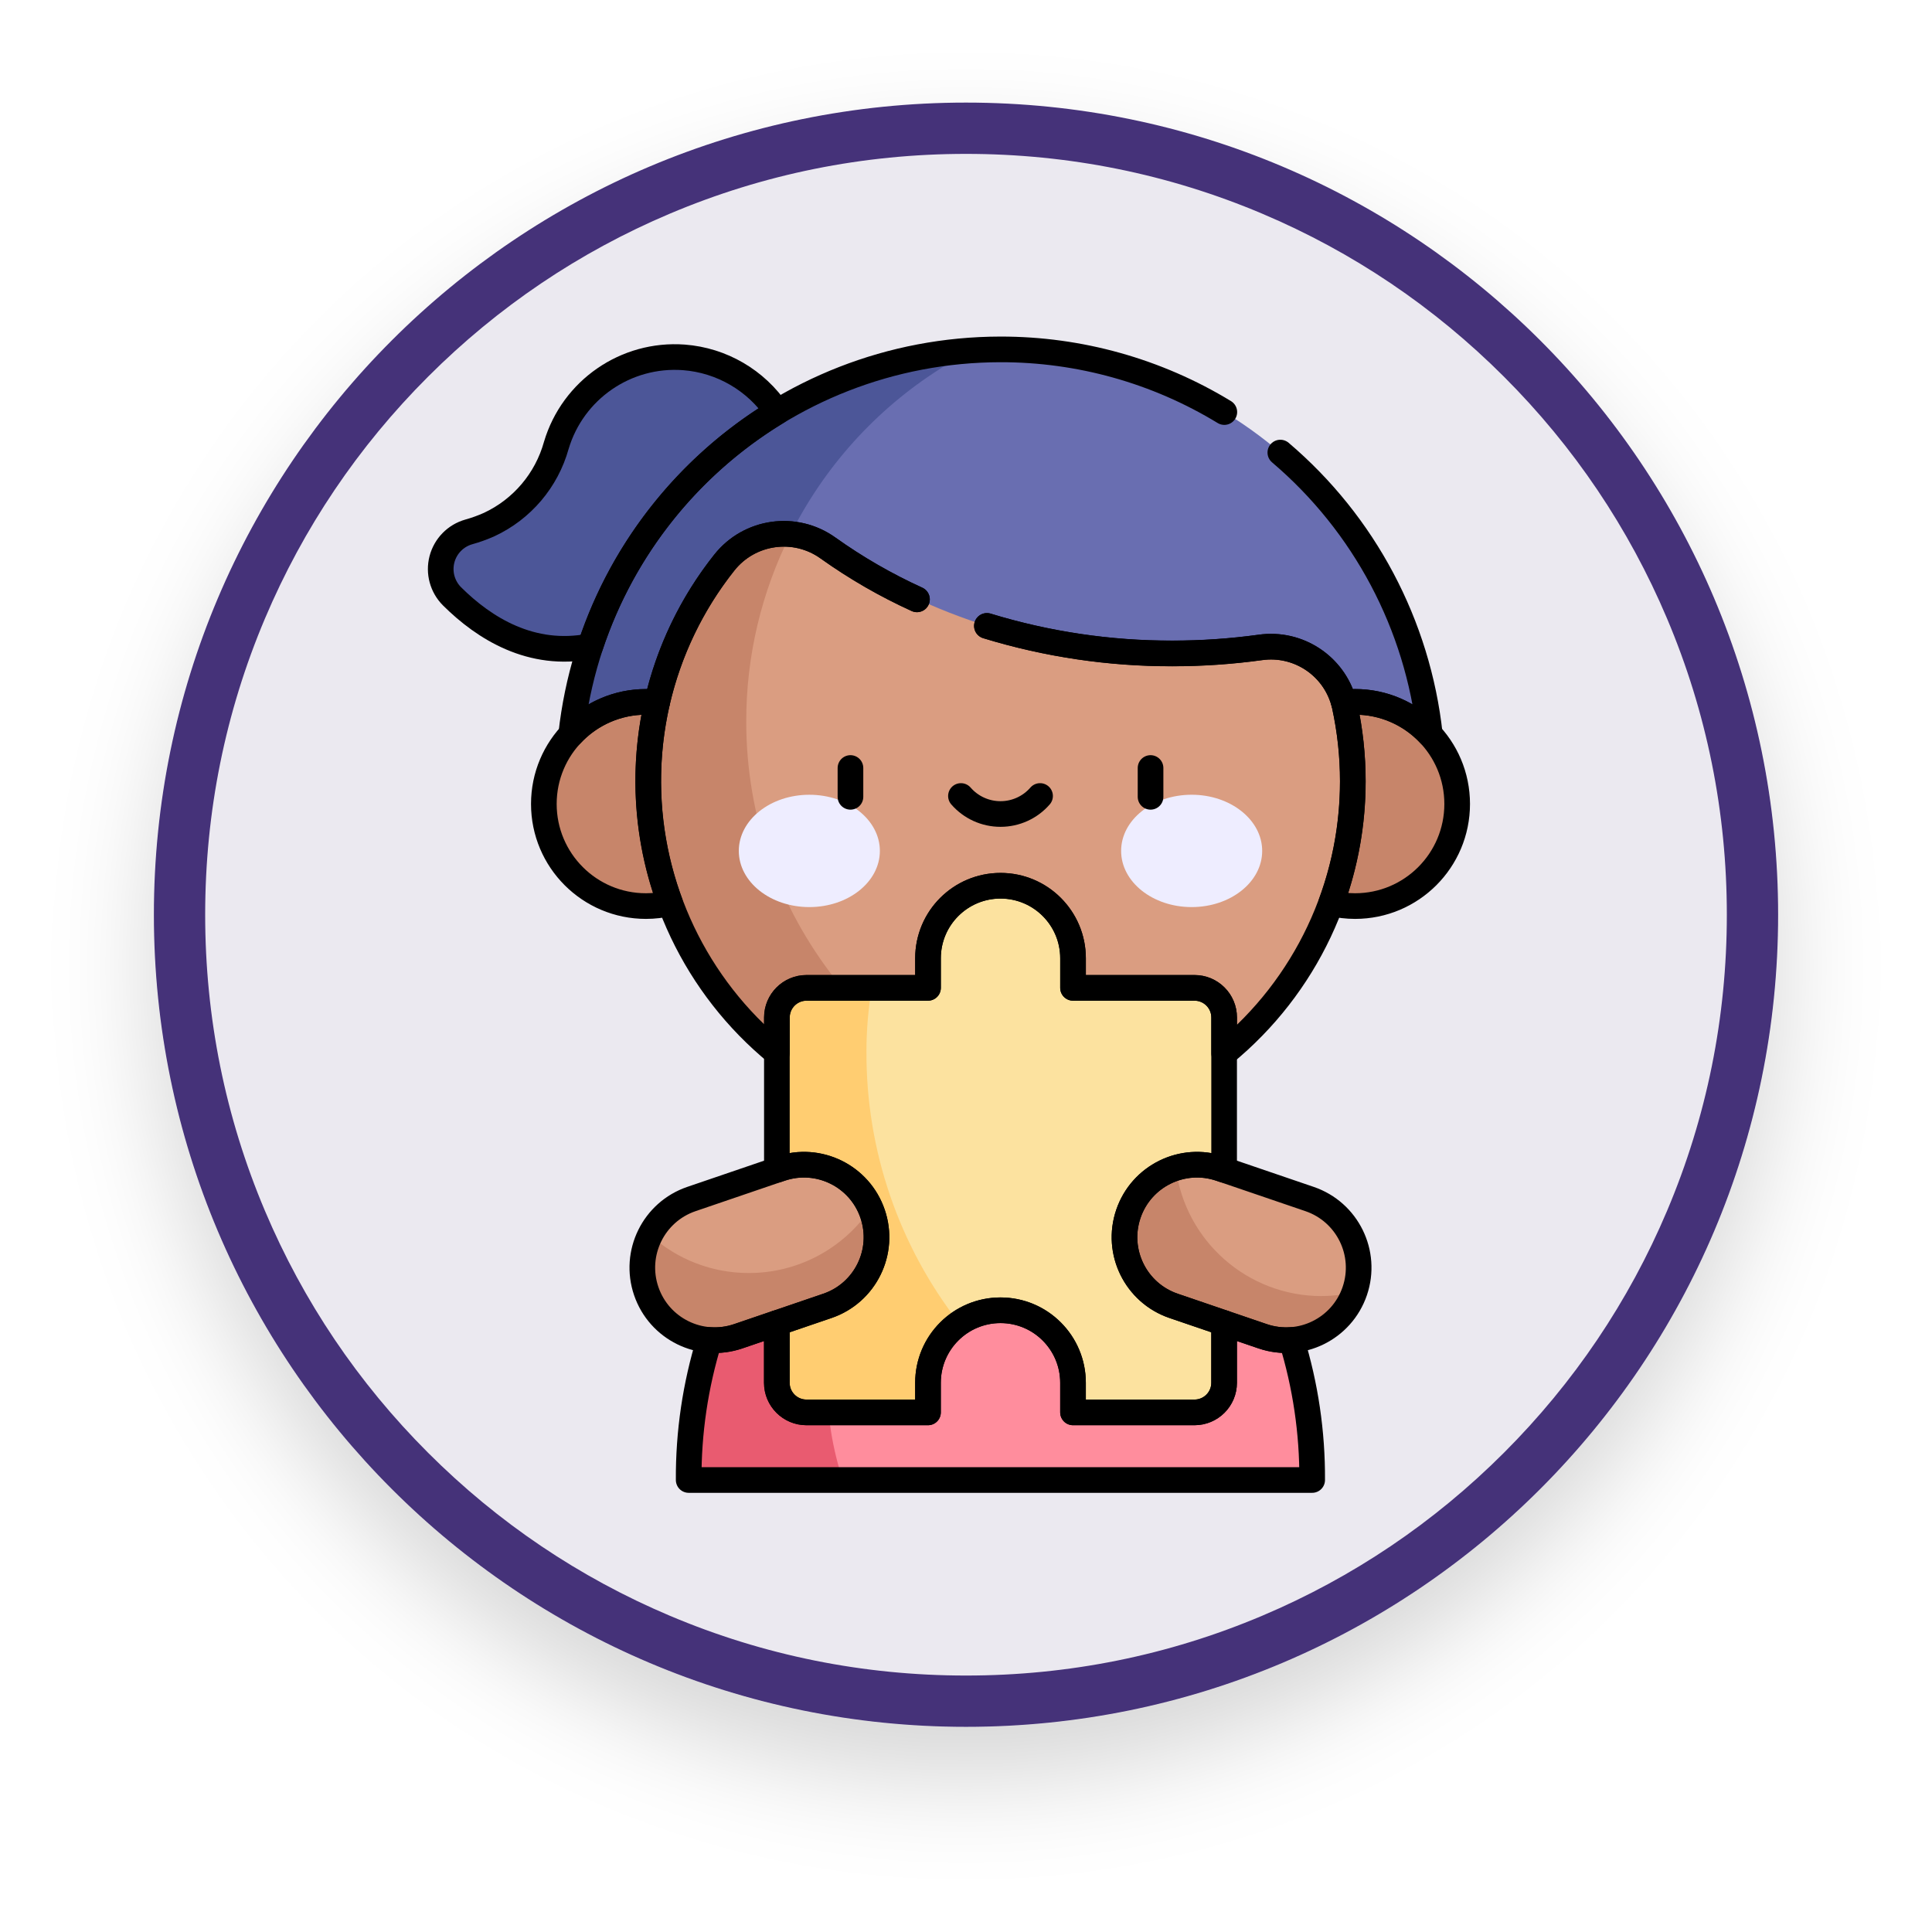
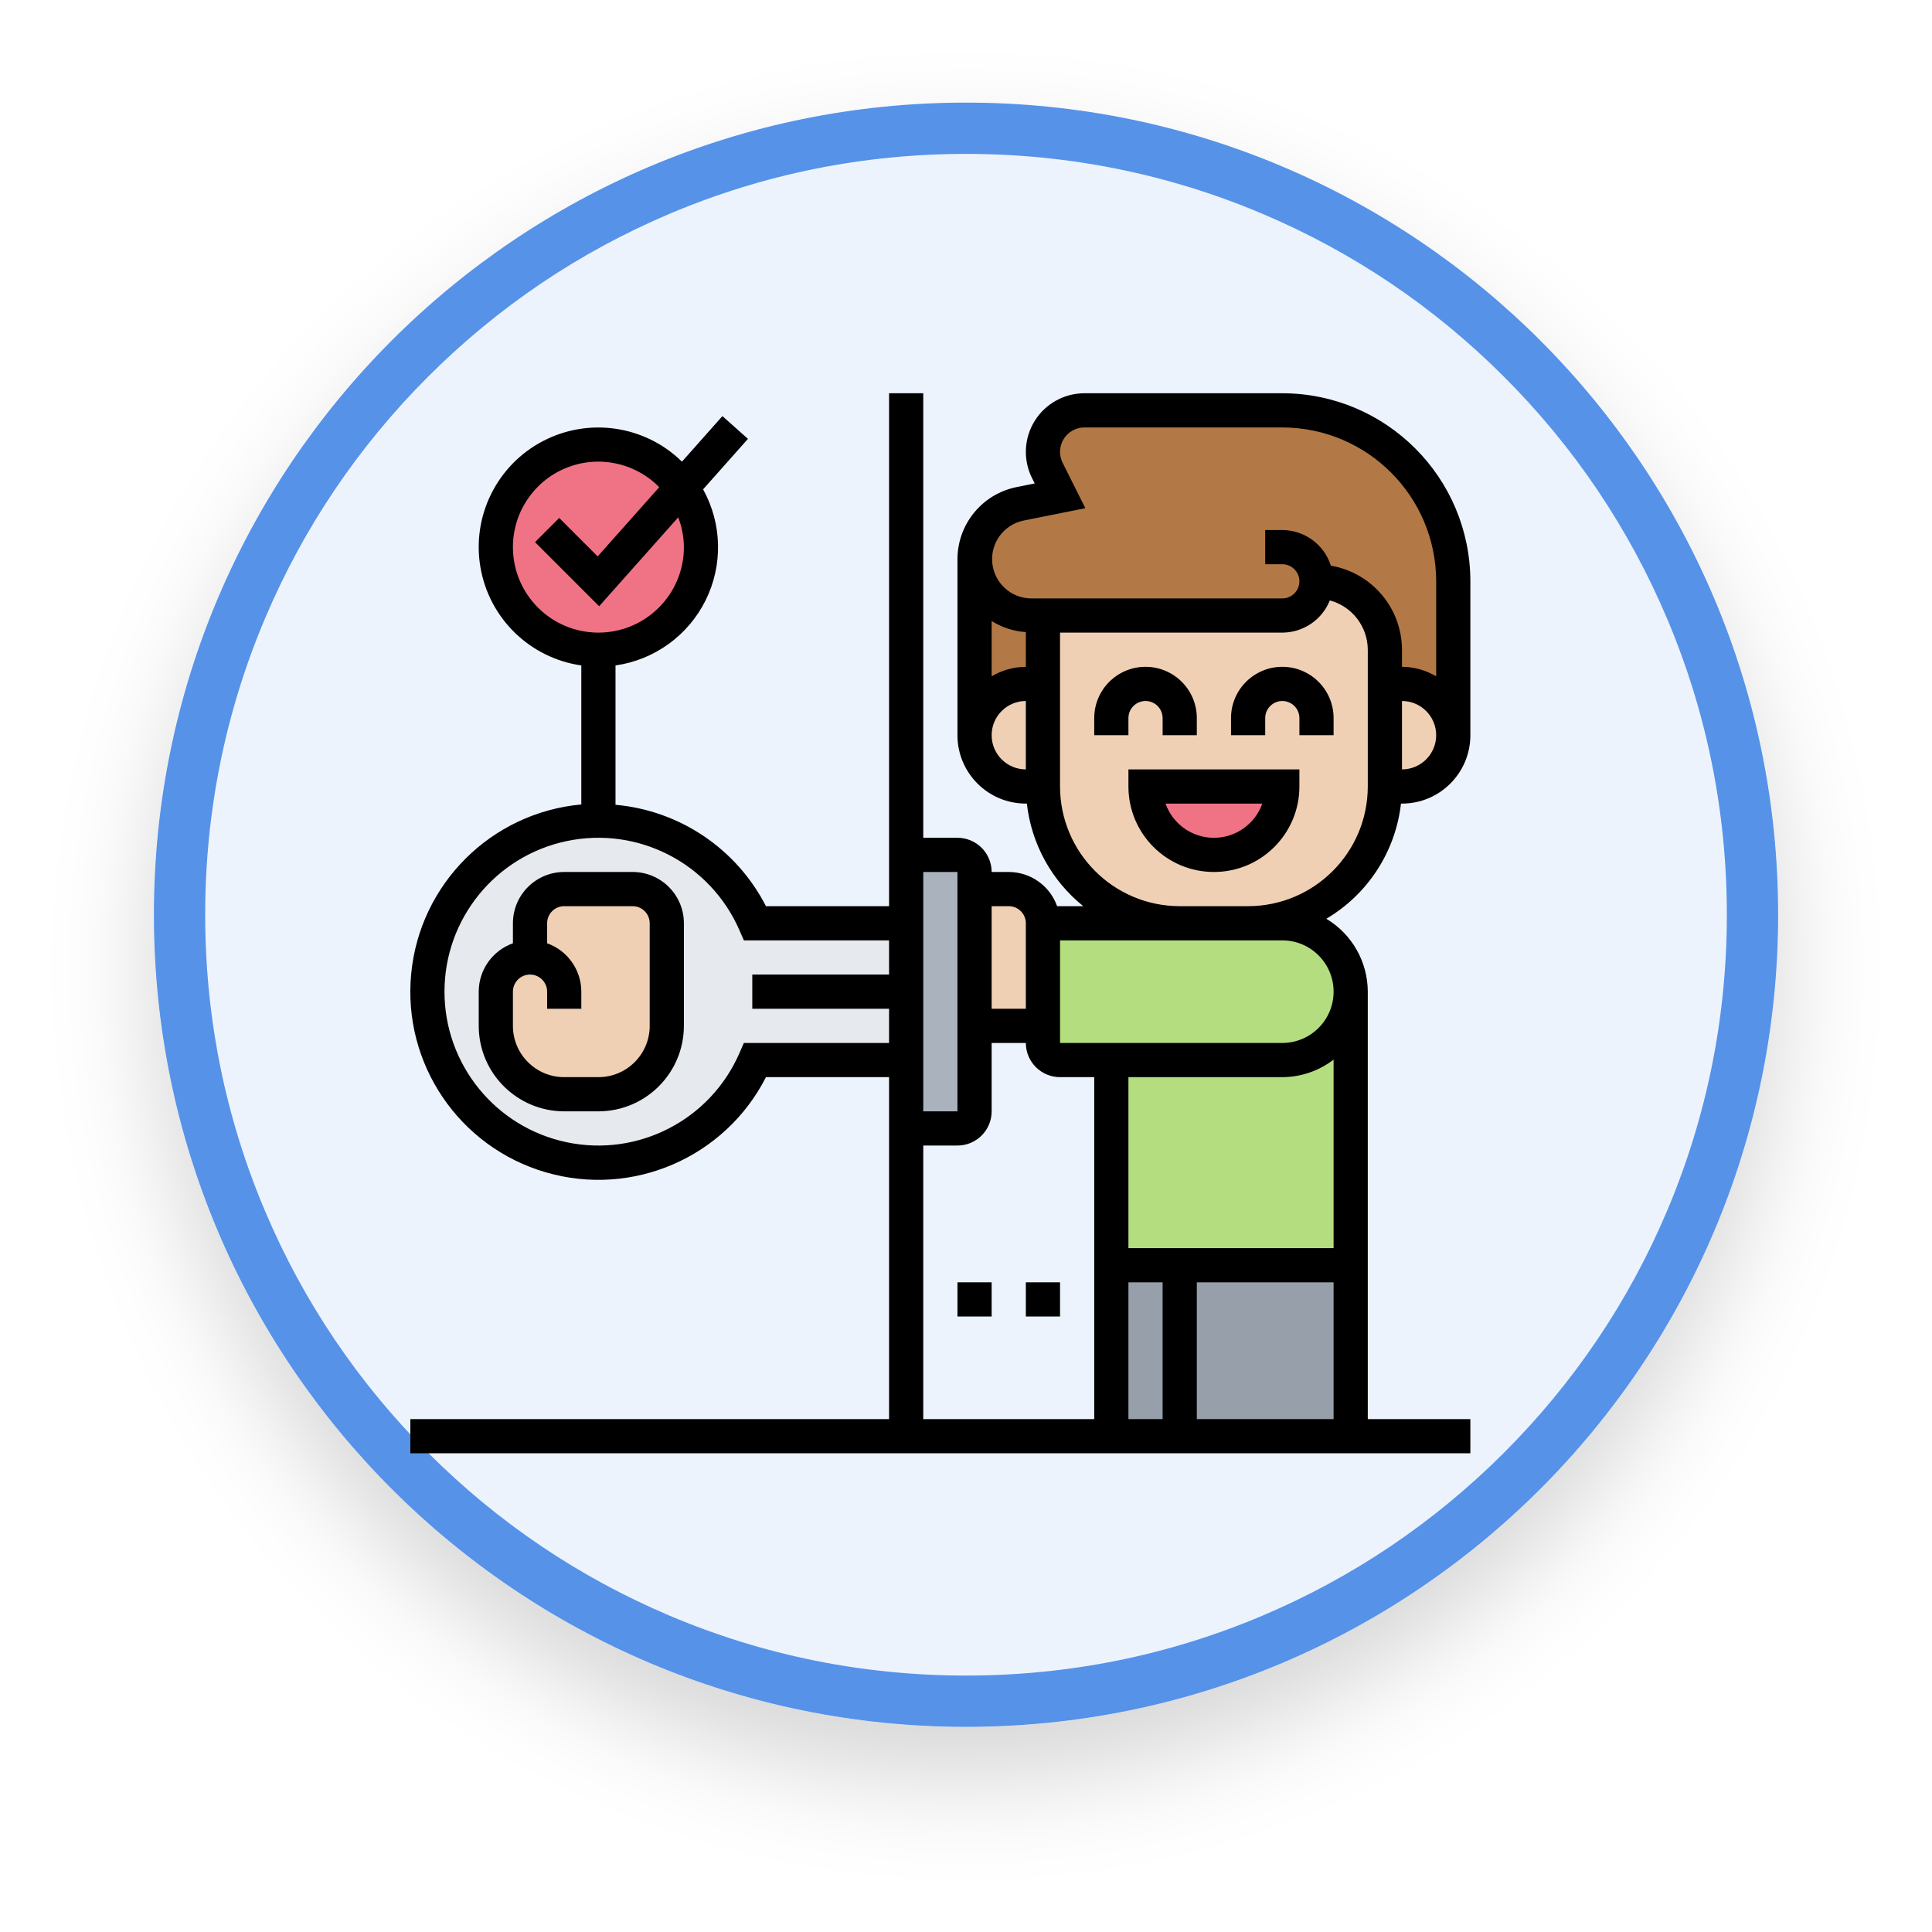
<svg xmlns="http://www.w3.org/2000/svg" width="113" height="113" viewBox="0 0 113 113">
  <defs>
-     <filter id="Path_982547" x="0" y="0" width="113" height="113" filterUnits="userSpaceOnUse">
+     <filter id="Path_982547" x="0" y="0.001" width="113" height="113" filterUnits="userSpaceOnUse">
      <feOffset dy="3" input="SourceAlpha" />
      <feGaussianBlur stdDeviation="3" result="blur" />
      <feFlood flood-opacity="0.161" />
      <feComposite operator="in" in2="blur" />
      <feComposite in="SourceGraphic" />
    </filter>
-     <clipPath id="clip-path">
-       <path id="path165" d="M0-682.665H68.128v68.128H0Z" transform="translate(0 682.665)" />
-     </clipPath>
  </defs>
-   <g id="Group_1208195" data-name="Group 1208195" transform="translate(-793.49 -5627.425)">
-     <g id="Group_1208028" data-name="Group 1208028">
-       <g id="Group_1177675" data-name="Group 1177675" transform="translate(-4493 3707.152)">
-         <g id="Group_1176928" data-name="Group 1176928" transform="translate(5295.49 1926.273)">
-           <g id="Group_1172322" data-name="Group 1172322" transform="translate(0 0)">
-             <g id="Group_1164700" data-name="Group 1164700">
-               <g id="Group_1160931" data-name="Group 1160931">
-                 <g id="Group_1160749" data-name="Group 1160749">
-                   <g id="Group_1158891" data-name="Group 1158891">
-                     <g id="Group_1157406" data-name="Group 1157406">
-                       <g id="Group_1155793" data-name="Group 1155793">
-                         <g id="Group_1154704" data-name="Group 1154704">
-                           <g id="Group_1150790" data-name="Group 1150790">
-                             <g id="Group_1154214" data-name="Group 1154214">
-                               <g id="Group_1152583" data-name="Group 1152583">
-                                 <g id="Group_1146973" data-name="Group 1146973">
-                                   <g id="Group_1146954" data-name="Group 1146954">
-                                     <g transform="matrix(1, 0, 0, 1, -9, -6)" filter="url(#Path_982547)">
-                                       <g id="Path_982547-2" data-name="Path 982547" transform="translate(9 6)" fill="#ebe9f0">
-                                         <path d="M 47.5 93.5 C 41.289 93.5 35.265 92.284 29.595 89.886 C 24.118 87.569 19.198 84.252 14.973 80.027 C 10.748 75.802 7.431 70.882 5.114 65.405 C 2.716 59.735 1.5 53.711 1.5 47.5 C 1.5 41.289 2.716 35.265 5.114 29.595 C 7.431 24.118 10.748 19.198 14.973 14.973 C 19.198 10.748 24.118 7.431 29.595 5.114 C 35.265 2.716 41.289 1.5 47.5 1.5 C 53.711 1.5 59.735 2.716 65.405 5.114 C 70.882 7.431 75.802 10.748 80.027 14.973 C 84.252 19.198 87.569 24.118 89.886 29.595 C 92.284 35.265 93.5 41.289 93.5 47.5 C 93.5 53.711 92.284 59.735 89.886 65.405 C 87.569 70.882 84.252 75.802 80.027 80.027 C 75.802 84.252 70.882 87.569 65.405 89.886 C 59.735 92.284 53.711 93.5 47.5 93.5 Z" stroke="none" />
-                                         <path d="M 47.5 3 C 41.491 3 35.664 4.176 30.18 6.496 C 24.881 8.737 20.122 11.946 16.034 16.034 C 11.946 20.121 8.737 24.881 6.496 30.179 C 4.176 35.664 3 41.491 3 47.5 C 3 53.509 4.176 59.336 6.496 64.82 C 8.737 70.119 11.946 74.878 16.034 78.966 C 20.122 83.054 24.881 86.263 30.18 88.504 C 35.664 90.824 41.491 92 47.5 92 C 53.509 92 59.336 90.824 64.821 88.504 C 70.119 86.263 74.878 83.054 78.966 78.966 C 83.054 74.878 86.263 70.119 88.504 64.82 C 90.824 59.336 92 53.509 92 47.5 C 92 41.491 90.824 35.664 88.504 30.179 C 86.263 24.881 83.054 20.121 78.966 16.034 C 74.878 11.946 70.119 8.737 64.821 6.496 C 59.336 4.176 53.509 3 47.5 3 M 47.5 0 C 73.734 0 95 21.266 95 47.5 C 95 73.733 73.734 95 47.5 95 C 21.266 95 7.62939453125e-06 73.733 7.62939453125e-06 47.5 C 7.62939453125e-06 21.266 21.266 0 47.5 0 Z" stroke="none" fill="#453179" />
-                                       </g>
-                                     </g>
-                                   </g>
-                                 </g>
-                               </g>
+   <g id="Group_1208534" data-name="Group 1208534" transform="translate(-901 -9100.999)">
+     <g id="Group_1208471" data-name="Group 1208471">
+       <g id="Group_1208178" data-name="Group 1208178" transform="translate(0 6271.193)">
+         <g id="Group_1207723" data-name="Group 1207723" transform="translate(-1 752.362)">
+           <g id="Group_1207256" data-name="Group 1207256" transform="translate(0 -8747.046)">
+             <g id="Group_1204127" data-name="Group 1204127" transform="translate(0 6984.49)">
+               <g id="Group_1203960" data-name="Group 1203960" transform="translate(0.44 1899.125)">
+                 <g id="Group_1203499" data-name="Group 1203499" transform="translate(0 -197.72)">
+                   <g id="Group_1202591" data-name="Group 1202591" transform="translate(910.561 2144.596)">
+                     <g id="Group_1172010" data-name="Group 1172010" transform="translate(0)">
+                       <g id="Group_1171046" data-name="Group 1171046">
+                         <g id="Group_1148525" data-name="Group 1148525">
+                           <g transform="matrix(1, 0, 0, 1, -9, -6)" filter="url(#Path_982547)">
+                             <g id="Path_982547-2" data-name="Path 982547" transform="translate(9 6)" fill="#edf3fc">
+                               <path d="M 47.5 93.5 C 41.289 93.5 35.265 92.284 29.595 89.886 C 24.118 87.569 19.198 84.252 14.973 80.027 C 10.748 75.802 7.431 70.882 5.114 65.405 C 2.716 59.735 1.5 53.711 1.5 47.5 C 1.5 41.289 2.716 35.265 5.114 29.595 C 7.431 24.118 10.748 19.198 14.973 14.973 C 19.198 10.748 24.118 7.431 29.595 5.114 C 35.265 2.716 41.289 1.5 47.5 1.5 C 53.711 1.5 59.735 2.716 65.405 5.114 C 70.882 7.431 75.802 10.748 80.027 14.973 C 84.252 19.198 87.569 24.118 89.886 29.595 C 92.284 35.265 93.5 41.289 93.5 47.5 C 93.5 53.711 92.284 59.735 89.886 65.405 C 87.569 70.882 84.252 75.802 80.027 80.027 C 75.802 84.252 70.882 87.569 65.405 89.886 C 59.735 92.284 53.711 93.5 47.5 93.5 Z" stroke="none" />
+                               <path d="M 47.5 3 C 41.491 3 35.664 4.176 30.18 6.496 C 24.881 8.737 20.122 11.946 16.034 16.034 C 11.946 20.122 8.737 24.881 6.496 30.18 C 4.176 35.664 3 41.491 3 47.5 C 3 53.509 4.176 59.336 6.496 64.82 C 8.737 70.119 11.946 74.878 16.034 78.966 C 20.122 83.054 24.881 86.263 30.18 88.504 C 35.664 90.824 41.491 92 47.5 92 C 53.509 92 59.336 90.824 64.82 88.504 C 70.119 86.263 74.878 83.054 78.966 78.966 C 83.054 74.878 86.263 70.119 88.504 64.82 C 90.824 59.336 92 53.509 92 47.5 C 92 41.491 90.824 35.664 88.504 30.18 C 86.263 24.881 83.054 20.122 78.966 16.034 C 74.878 11.946 70.119 8.737 64.82 6.496 C 59.336 4.176 53.509 3 47.5 3 M 47.5 0 C 73.734 0 95 21.266 95 47.5 C 95 73.734 73.734 95 47.5 95 C 21.266 95 0 73.734 0 47.5 C 0 21.266 21.266 0 47.5 0 Z" stroke="none" fill="#5692e8" />
                            </g>
                          </g>
                        </g>
                      </g>
                    </g>
                  </g>
                </g>
              </g>
            </g>
          </g>
        </g>
      </g>
-       <g id="g159" transform="translate(814.926 6329.526)">
-         <g id="g161" transform="translate(0 -682.665)">
-           <g id="g163" clip-path="url(#clip-path)">
-             <g id="g169" transform="translate(18.848 53.818)">
-               <path id="path171" d="M-328.946-120.081c0-8.586-3.621-13.312-3.621-13.312h-29.226s-3.621,4.726-3.621,13.312Z" transform="translate(365.414 133.393)" fill="#ff8d9d" />
-             </g>
-             <g id="g173" transform="translate(11.823 0.998)">
-               <path id="path175" d="M0-227.844A25.288,25.288,0,0,1,25.259-253.1a25.288,25.288,0,0,1,25.259,25.259Z" transform="translate(0 253.103)" fill="#696eb1" />
-             </g>
-             <g id="g177" transform="translate(51.846 21.615)">
-               <path id="path179" d="M-107.746-53.873a5.972,5.972,0,0,1-5.972,5.972,5.972,5.972,0,0,1-5.972-5.972,5.972,5.972,0,0,1,5.972-5.972,5.972,5.972,0,0,1,5.972,5.972" transform="translate(119.69 59.845)" fill="#c7856a" />
-             </g>
-             <g id="g181" transform="translate(4.337 1.053)">
-               <path id="path183" d="M-280.514,0A25.09,25.09,0,0,0-291.93,3.594,7.235,7.235,0,0,0-297.393.413a7.232,7.232,0,0,0-7.46,5.147,7.253,7.253,0,0,1-3.924,4.631,8.519,8.519,0,0,1-1.195.431,2.258,2.258,0,0,0-.978,3.769c1.885,1.875,4.64,3.593,8.086,2.919a25.16,25.16,0,0,0-1.264,7.893h10.638a24.617,24.617,0,0,1-.25-3.493A24.425,24.425,0,0,1-280.514,0" transform="translate(311.613)" fill="#4c5698" />
-             </g>
-             <g id="g185" transform="translate(16.478 11.786)">
-               <path id="path187" d="M-367.395-90.544a4.417,4.417,0,0,0-4.937-3.393,37.628,37.628,0,0,1-5.137.35,34.684,34.684,0,0,1-20.139-6.162,4.439,4.439,0,0,0-6.066.847,20.514,20.514,0,0,0-4.451,12.872,20.662,20.662,0,0,0,20.452,20.522,20.6,20.6,0,0,0,20.756-20.6,20.668,20.668,0,0,0-.478-4.433" transform="translate(408.125 100.582)" fill="#da9d81" />
-             </g>
-             <g id="g189" transform="translate(10.372 11.787)">
-               <path id="path191" d="M-106.791-99.023a24.323,24.323,0,0,1,2.592-10.96,4.431,4.431,0,0,0-3.875,1.662,20.522,20.522,0,0,0-3.933,8.184,6.047,6.047,0,0,0-.651-.036A5.973,5.973,0,0,0-118.63-94.2a5.972,5.972,0,0,0,5.972,5.972,5.981,5.981,0,0,0,1.413-.17A20.679,20.679,0,0,0-92.073-74.927a20.732,20.732,0,0,0,3.956-.352,24.436,24.436,0,0,1-18.675-23.745" transform="translate(118.63 110)" fill="#c7856a" />
-             </g>
-             <g id="g193" transform="translate(21.776 27.047)">
-               <path id="path195" d="M-74.424-29.633c0,1.814-1.847,3.285-4.125,3.285s-4.125-1.471-4.125-3.285,1.847-3.285,4.125-3.285,4.125,1.471,4.125,3.285" transform="translate(82.674 32.919)" fill="#eeedff" />
-             </g>
-             <g id="g197" transform="translate(44.137 27.047)">
-               <path id="path199" d="M0-29.633c0,1.814,1.847,3.285,4.125,3.285s4.125-1.471,4.125-3.285S6.4-32.919,4.125-32.919,0-31.448,0-29.633" transform="translate(0 32.919)" fill="#eeedff" />
-             </g>
-             <g id="g201" transform="translate(24.003 32.371)">
-               <path id="path203" d="M-220.333-53.884h-7.106v-1.732a4.241,4.241,0,0,0-4.241-4.241,4.241,4.241,0,0,0-4.241,4.241v1.732h-7.106a1.732,1.732,0,0,0-1.732,1.732v21.364a1.732,1.732,0,0,0,1.732,1.732h7.106v-1.732a4.241,4.241,0,0,1,4.241-4.241,4.241,4.241,0,0,1,4.241,4.241v1.732h7.106a1.732,1.732,0,0,0,1.732-1.732V-52.152a1.732,1.732,0,0,0-1.732-1.732" transform="translate(244.759 59.857)" fill="#fce29f" />
-             </g>
-             <g id="g205" transform="translate(18.848 53.818)">
-               <path id="path207" d="M-73.016-68.516a18.155,18.155,0,0,1,1.655-7.6H-77.49S-81.11-71.386-81.11-62.8h9.01a18.206,18.206,0,0,1-.916-5.716" transform="translate(81.11 76.112)" fill="#e95b70" />
-             </g>
-             <g id="g209" transform="translate(24.003 38.345)">
-               <path id="path211" d="M-47.245-33.643a22.4,22.4,0,0,1,.313-3.73H-50.75a1.732,1.732,0,0,0-1.732,1.732v21.364a1.732,1.732,0,0,0,1.732,1.732h7.106v-1.732a4.236,4.236,0,0,1,1.824-3.484,25.639,25.639,0,0,1-5.424-15.883" transform="translate(52.483 37.373)" fill="#ffcd71" />
-             </g>
-             <g id="g213" transform="translate(16.133 48.686)">
-               <path id="path215" d="M-121.488-25.91h0a4.241,4.241,0,0,0-5.384-2.644l-5.212,1.779a4.242,4.242,0,0,0-2.644,5.384,4.241,4.241,0,0,0,5.384,2.644l5.212-1.779a4.241,4.241,0,0,0,2.644-5.384" transform="translate(134.956 28.782)" fill="#da9d81" />
-             </g>
-             <g id="g217" transform="translate(44.334 48.686)">
-               <path id="path219" d="M-2.062-25.91h0a4.241,4.241,0,0,1,5.384-2.644l5.212,1.779a4.241,4.241,0,0,1,2.644,5.384,4.241,4.241,0,0,1-5.384,2.644L.582-20.526A4.241,4.241,0,0,1-2.062-25.91" transform="translate(2.29 28.782)" fill="#da9d81" />
-             </g>
-             <g id="g221" transform="translate(16.133 51.248)">
-               <path id="path223" d="M-121.485-2.8c-.036-.106-.078-.209-.121-.311A8.589,8.589,0,0,1-128.723.66,8.566,8.566,0,0,1-134.5-1.566a4.228,4.228,0,0,0-.23,3.283,4.241,4.241,0,0,0,5.384,2.644l5.212-1.779A4.241,4.241,0,0,0-121.485-2.8Z" transform="translate(134.953 3.113)" fill="#c7856a" />
-             </g>
-             <g id="g225" transform="translate(44.334 48.874)">
-               <path id="path227" d="M-103.954-67.616a8.6,8.6,0,0,1-8.525-7.5,4.235,4.235,0,0,0-2.771,2.684h0a4.241,4.241,0,0,0,2.644,5.384l5.212,1.779a4.24,4.24,0,0,0,5.356-2.568,8.622,8.622,0,0,1-1.916.217" transform="translate(115.478 75.112)" fill="#c7856a" />
-             </g>
-             <g id="g229" transform="translate(28.306 25.483)">
-               <path id="path231" d="M0,0V1.686" fill="none" stroke="#000" stroke-linecap="round" stroke-linejoin="round" stroke-miterlimit="10" stroke-width="1.5" />
-             </g>
-             <g id="g233" transform="translate(45.858 25.483)">
-               <path id="path235" d="M0,0V1.686" fill="none" stroke="#000" stroke-linecap="round" stroke-linejoin="round" stroke-miterlimit="10" stroke-width="1.5" />
-             </g>
-             <g id="g237" transform="translate(34.768 27.12)">
-               <path id="path239" d="M0,0A3.061,3.061,0,0,0,2.314,1.054,3.061,3.061,0,0,0,4.628,0" fill="none" stroke="#000" stroke-linecap="round" stroke-linejoin="round" stroke-miterlimit="10" stroke-width="1.5" />
-             </g>
-             <g id="g241" transform="translate(4.337 1.447)">
-               <path id="path243" d="M-177.542-28.861A7.236,7.236,0,0,0-183-32.041a7.232,7.232,0,0,0-7.46,5.147,7.253,7.253,0,0,1-3.924,4.631,8.519,8.519,0,0,1-1.195.431,2.257,2.257,0,0,0-.978,3.769c1.885,1.875,4.64,3.594,8.087,2.919A25.385,25.385,0,0,1-177.542-28.861Z" transform="translate(197.224 32.06)" fill="none" stroke="#000" stroke-linecap="round" stroke-linejoin="round" stroke-miterlimit="10" stroke-width="1.5" />
-             </g>
-             <g id="g245" transform="translate(11.971 0.998)">
-               <path id="path247" d="M-344.592-33.072a25.1,25.1,0,0,0-13.091-3.666,25.294,25.294,0,0,0-25.11,22.524,5.955,5.955,0,0,1,4.373-1.907,6.015,6.015,0,0,1,.651.036,20.523,20.523,0,0,1,3.933-8.184,4.439,4.439,0,0,1,6.066-.847,31.265,31.265,0,0,0,5.2,3" transform="translate(382.794 36.739)" fill="none" stroke="#000" stroke-linecap="round" stroke-linejoin="round" stroke-miterlimit="10" stroke-width="1.5" />
-             </g>
-             <g id="g249" transform="translate(36.287 7.034)">
-               <path id="path251" d="M0-91.438a36.8,36.8,0,0,0,10.847,1.61,37.632,37.632,0,0,0,5.137-.35,4.42,4.42,0,0,1,4.894,3.22,6.029,6.029,0,0,1,.654-.036,5.955,5.955,0,0,1,4.374,1.907,25.239,25.239,0,0,0-8.744-16.487" transform="translate(0 101.574)" fill="none" stroke="#000" stroke-linecap="round" stroke-linejoin="round" stroke-miterlimit="10" stroke-width="1.5" />
-             </g>
-             <g id="g253" transform="translate(10.372 21.615)">
-               <path id="path255" d="M-55.074-42.613a20.664,20.664,0,0,1,.518-4.688,6.015,6.015,0,0,0-.651-.036,5.972,5.972,0,0,0-5.972,5.972,5.972,5.972,0,0,0,5.972,5.972,5.981,5.981,0,0,0,1.413-.17A20.419,20.419,0,0,1-55.074-42.613Z" transform="translate(61.18 47.337)" fill="none" stroke="#000" stroke-linecap="round" stroke-linejoin="round" stroke-miterlimit="10" stroke-width="1.5" />
-             </g>
-             <g id="g257" transform="translate(56.417 21.615)">
-               <path id="path259" d="M-12.65,0A6.062,6.062,0,0,0-13.3.036c.015.057.03.115.043.173a20.676,20.676,0,0,1,.478,4.433,20.559,20.559,0,0,1-1.269,7.135,5.984,5.984,0,0,0,1.4.167A5.972,5.972,0,0,0-6.677,5.972,5.972,5.972,0,0,0-12.65,0Z" transform="translate(14.052)" fill="none" stroke="#000" stroke-linecap="round" stroke-linejoin="round" stroke-miterlimit="10" stroke-width="1.5" />
-             </g>
-             <g id="g261" transform="translate(16.478 11.786)">
-               <path id="path263" d="M-141.794-34.544a31.27,31.27,0,0,1-5.2-3,4.439,4.439,0,0,0-6.066.848,20.514,20.514,0,0,0-4.451,12.872,20.587,20.587,0,0,0,7.525,15.809v-2.072a1.732,1.732,0,0,1,1.732-1.732h7.106v-1.732a4.241,4.241,0,0,1,4.241-4.241h0a4.241,4.241,0,0,1,4.241,4.241v1.732h7.106a1.732,1.732,0,0,1,1.732,1.732v2.1A20.563,20.563,0,0,0-116.305-23.9a20.679,20.679,0,0,0-.478-4.433,4.417,4.417,0,0,0-4.937-3.393,37.649,37.649,0,0,1-5.137.35,36.8,36.8,0,0,1-10.847-1.61" transform="translate(157.513 38.374)" fill="none" stroke="#000" stroke-linecap="round" stroke-linejoin="round" stroke-miterlimit="10" stroke-width="1.5" />
-             </g>
-             <g id="g265" transform="translate(18.848 57.2)">
-               <path id="path267" d="M-302.812-13.726l-2.257-.77v3.49A1.732,1.732,0,0,1-306.8-9.275h-7.106v-1.732a4.241,4.241,0,0,0-4.241-4.241,4.241,4.241,0,0,0-4.241,4.241v1.732H-329.5a1.732,1.732,0,0,1-1.732-1.732V-14.5l-2.257.77a4.226,4.226,0,0,1-1.686.216,27.22,27.22,0,0,0-1.211,8.193h36.467a27.221,27.221,0,0,0-1.211-8.193A4.226,4.226,0,0,1-302.812-13.726Z" transform="translate(336.382 15.248)" fill="none" stroke="#000" stroke-linecap="round" stroke-linejoin="round" stroke-miterlimit="10" stroke-width="1.5" />
-             </g>
-             <g id="g269" transform="translate(16.133 48.686)">
-               <path id="path271" d="M-121.488-25.91h0a4.241,4.241,0,0,0-5.384-2.644l-5.212,1.779a4.241,4.241,0,0,0-2.644,5.384,4.241,4.241,0,0,0,5.384,2.644l5.212-1.779A4.241,4.241,0,0,0-121.488-25.91Z" transform="translate(134.956 28.782)" fill="none" stroke="#000" stroke-linecap="round" stroke-linejoin="round" stroke-miterlimit="10" stroke-width="1.5" />
-             </g>
-             <g id="g273" transform="translate(24.003 32.371)">
-               <path id="path275" d="M-209.306-221.64a4.241,4.241,0,0,1-2.644-5.384,4.241,4.241,0,0,1,5.384-2.644l.214.073v-8.911a1.732,1.732,0,0,0-1.732-1.732h-7.106v-1.732a4.241,4.241,0,0,0-4.241-4.241h0a4.241,4.241,0,0,0-4.241,4.241v1.732h-7.106a1.732,1.732,0,0,0-1.732,1.732v8.911l.214-.073a4.241,4.241,0,0,1,5.384,2.644,4.241,4.241,0,0,1-2.644,5.384l-2.955,1.008v3.49a1.732,1.732,0,0,0,1.732,1.732h7.106v-1.732a4.241,4.241,0,0,1,4.241-4.241,4.241,4.241,0,0,1,4.241,4.241v1.732h7.106a1.732,1.732,0,0,0,1.732-1.732v-3.49Z" transform="translate(232.51 246.211)" fill="none" stroke="#000" stroke-linecap="round" stroke-linejoin="round" stroke-miterlimit="10" stroke-width="1.5" />
-             </g>
-             <g id="g277" transform="translate(44.334 48.686)">
-               <path id="path279" d="M-2.062-25.91h0a4.241,4.241,0,0,1,5.384-2.644l5.212,1.779a4.241,4.241,0,0,1,2.644,5.384,4.241,4.241,0,0,1-5.384,2.644L.582-20.526A4.241,4.241,0,0,1-2.062-25.91Z" transform="translate(2.29 28.782)" fill="none" stroke="#000" stroke-linecap="round" stroke-linejoin="round" stroke-miterlimit="10" stroke-width="1.5" />
-             </g>
+       <g id="hand_6551779_1_" data-name="hand_6551779 (1)" transform="translate(925 9124)">
+         <g id="Group_1208469" data-name="Group 1208469">
+           <g id="Group_1208455" data-name="Group 1208455">
+             <path id="Path_1053046" data-name="Path 1053046" d="M29,35v4H20.16a10,10,0,1,1,0-8H29Z" fill="#e6e9ed" />
          </g>
+           <g id="Group_1208456" data-name="Group 1208456">
+             <path id="Path_1053047" data-name="Path 1053047" d="M33,37v5a1,1,0,0,1-1,1H29V27h3a1,1,0,0,1,1,1v9Z" fill="#aab2bd" />
+           </g>
+           <g id="Group_1208457" data-name="Group 1208457">
+             <path id="Path_1053048" data-name="Path 1053048" d="M7,33V31a2.006,2.006,0,0,1,2-2h4a2.006,2.006,0,0,1,2,2v6a4,4,0,0,1-4,4H9a4,4,0,0,1-4-4V35A2.006,2.006,0,0,1,7,33Z" fill="#f0d0b4" />
+           </g>
+           <g id="Group_1208458" data-name="Group 1208458">
+             <path id="Path_1053049" data-name="Path 1053049" d="M51,1H39.43A2.424,2.424,0,0,0,37,3.43a2.388,2.388,0,0,0,.26,1.08L38,6l-2.35.47A3.3,3.3,0,0,0,33,9.7V20a3,3,0,0,1,3-3h1V13H51a2.015,2.015,0,0,0,2-2,4,4,0,0,1,4,4v2h1a3,3,0,0,1,3,3V11A10,10,0,0,0,51,1Z" fill="#b27946" />
+           </g>
+           <g id="Group_1208459" data-name="Group 1208459">
+             <path id="Path_1053050" data-name="Path 1053050" d="M41,51h4V61H41Z" fill="#969faa" />
+           </g>
+           <g id="Group_1208460" data-name="Group 1208460">
+             <path id="Path_1053051" data-name="Path 1053051" d="M45,51H55V61H45Z" fill="#969faa" />
+           </g>
+           <g id="Group_1208461" data-name="Group 1208461">
+             <path id="Path_1053052" data-name="Path 1053052" d="M55,35V51H41V39H51a3.995,3.995,0,0,0,4-4Z" fill="#b4dd7f" />
+           </g>
+           <g id="Group_1208462" data-name="Group 1208462">
+             <path id="Path_1053053" data-name="Path 1053053" d="M51,31a4,4,0,1,1,0,8H38a1,1,0,0,1-1-1V31H51Z" fill="#b4dd7f" />
+           </g>
+           <g id="Group_1208463" data-name="Group 1208463">
+             <path id="Path_1053054" data-name="Path 1053054" d="M37,31v6H33V29h2A2.006,2.006,0,0,1,37,31Z" fill="#f0d0b4" />
+           </g>
+           <g id="Group_1208464" data-name="Group 1208464">
+             <path id="Path_1053055" data-name="Path 1053055" d="M58,17a3,3,0,0,1,0,6H57V17Z" fill="#f0d0b4" />
+           </g>
+           <g id="Group_1208465" data-name="Group 1208465">
+             <path id="Path_1053056" data-name="Path 1053056" d="M57,17v6a8,8,0,0,1-8,8H45a8,8,0,0,1-8-8V13H51a2.015,2.015,0,0,0,2-2,4,4,0,0,1,4,4Z" fill="#f0d0b4" />
+           </g>
+           <g id="Group_1208466" data-name="Group 1208466">
+             <path id="Path_1053057" data-name="Path 1053057" d="M37,17v6H36a3,3,0,0,1,0-6Z" fill="#f0d0b4" />
+           </g>
+           <g id="Group_1208467" data-name="Group 1208467">
+             <path id="Path_1053058" data-name="Path 1053058" d="M43,23h8a4,4,0,0,1-8,0Z" fill="#ef7385" />
+           </g>
+           <g id="Group_1208468" data-name="Group 1208468">
+             <path id="Path_1053059" data-name="Path 1053059" d="M15.88,5.51A5.93,5.93,0,0,1,17,9a6,6,0,1,1-1.12-3.49Z" fill="#ef7385" />
+           </g>
+         </g>
+         <g id="Group_1208470" data-name="Group 1208470">
+           <path id="Path_1053060" data-name="Path 1053060" d="M13,28H9a3,3,0,0,0-3,3v1.171A3.006,3.006,0,0,0,4,35v2a5.006,5.006,0,0,0,5,5h2a5.006,5.006,0,0,0,5-5V31A3,3,0,0,0,13,28Zm1,9a3,3,0,0,1-3,3H9a3,3,0,0,1-3-3V35a1,1,0,0,1,2,0v1h2V35a3.006,3.006,0,0,0-2-2.829V31a1,1,0,0,1,1-1h4a1,1,0,0,1,1,1Z" />
+           <path id="Path_1053061" data-name="Path 1053061" d="M42,23a5,5,0,0,0,10,0V22H42Zm7.829,1a3,3,0,0,1-5.658,0Z" />
+           <path id="Path_1053062" data-name="Path 1053062" d="M42,19a1,1,0,0,1,2,0v1h2V19a3,3,0,0,0-6,0v1h2Z" />
+           <path id="Path_1053063" data-name="Path 1053063" d="M51,16a3,3,0,0,0-3,3v1h2V19a1,1,0,0,1,2,0v1h2V19A3,3,0,0,0,51,16Z" />
+           <path id="Path_1053064" data-name="Path 1053064" d="M57.941,24H58a4,4,0,0,0,4-4V11A11.013,11.013,0,0,0,51,0H39.427a3.429,3.429,0,0,0-3.066,4.96l.158.316-1.065.213A4.309,4.309,0,0,0,32,9.7V20a4,4,0,0,0,4,4h.059a8.991,8.991,0,0,0,3.3,6H37.829A3.006,3.006,0,0,0,35,28H34a2,2,0,0,0-2-2H30V0H28V30H20.8A10.985,10.985,0,0,0,12,24.07V15.92a6.985,6.985,0,0,0,5.123-10.3l2.624-2.952L18.253,1.336,15.887,4A6.994,6.994,0,1,0,10,15.92v8.131A11,11,0,1,0,20.8,40H28V60H0v2H62V60H56V35a4.983,4.983,0,0,0-2.425-4.263A9.007,9.007,0,0,0,57.941,24ZM58,22V18a2,2,0,0,1,0,4ZM35.847,7.45l3.634-.727-1.33-2.657A1.427,1.427,0,0,1,39.427,2H51a9.01,9.01,0,0,1,9,9v5.556A3.959,3.959,0,0,0,58,16V15a5,5,0,0,0-4.158-4.915A2.993,2.993,0,0,0,51,8H50v2h1a1,1,0,0,1,0,2H36.3a2.3,2.3,0,0,1-.45-4.55ZM36,16a3.959,3.959,0,0,0-2,.556V13.321a4.259,4.259,0,0,0,2,.648Zm-2,4a2,2,0,0,1,2-2v4A2,2,0,0,1,34,20Zm1,10a1,1,0,0,1,1,1v5H34V30Zm-3-2V42H30V28ZM6,9a4.994,4.994,0,0,1,8.557-3.506l-3.6,4.049-2.25-2.25L7.293,8.707l3.75,3.75,4.625-5.2A4.95,4.95,0,0,1,16,9,5,5,0,0,1,6,9ZM19.508,38l-.262.6a9,9,0,1,1,0-7.2l.262.6H28v2H20v2h8v2ZM30,44h2a2,2,0,0,0,2-2V38h2a2,2,0,0,0,2,2h2V60H30Zm12,8h2v8H42Zm0-2V40h9a4.948,4.948,0,0,0,3-1.026V50Zm4,10V52h8v8Zm5-28a3,3,0,0,1,0,6H38V32Zm-2-2H45a7.009,7.009,0,0,1-7-7V14H51a3,3,0,0,0,2.78-1.884A3,3,0,0,1,56,15v8A7.009,7.009,0,0,1,49,30Z" />
+           <path id="Path_1053065" data-name="Path 1053065" d="M36,52h2v2H36Z" />
+           <path id="Path_1053066" data-name="Path 1053066" d="M32,52h2v2H32Z" />
        </g>
      </g>
    </g>
  </g>
</svg>
